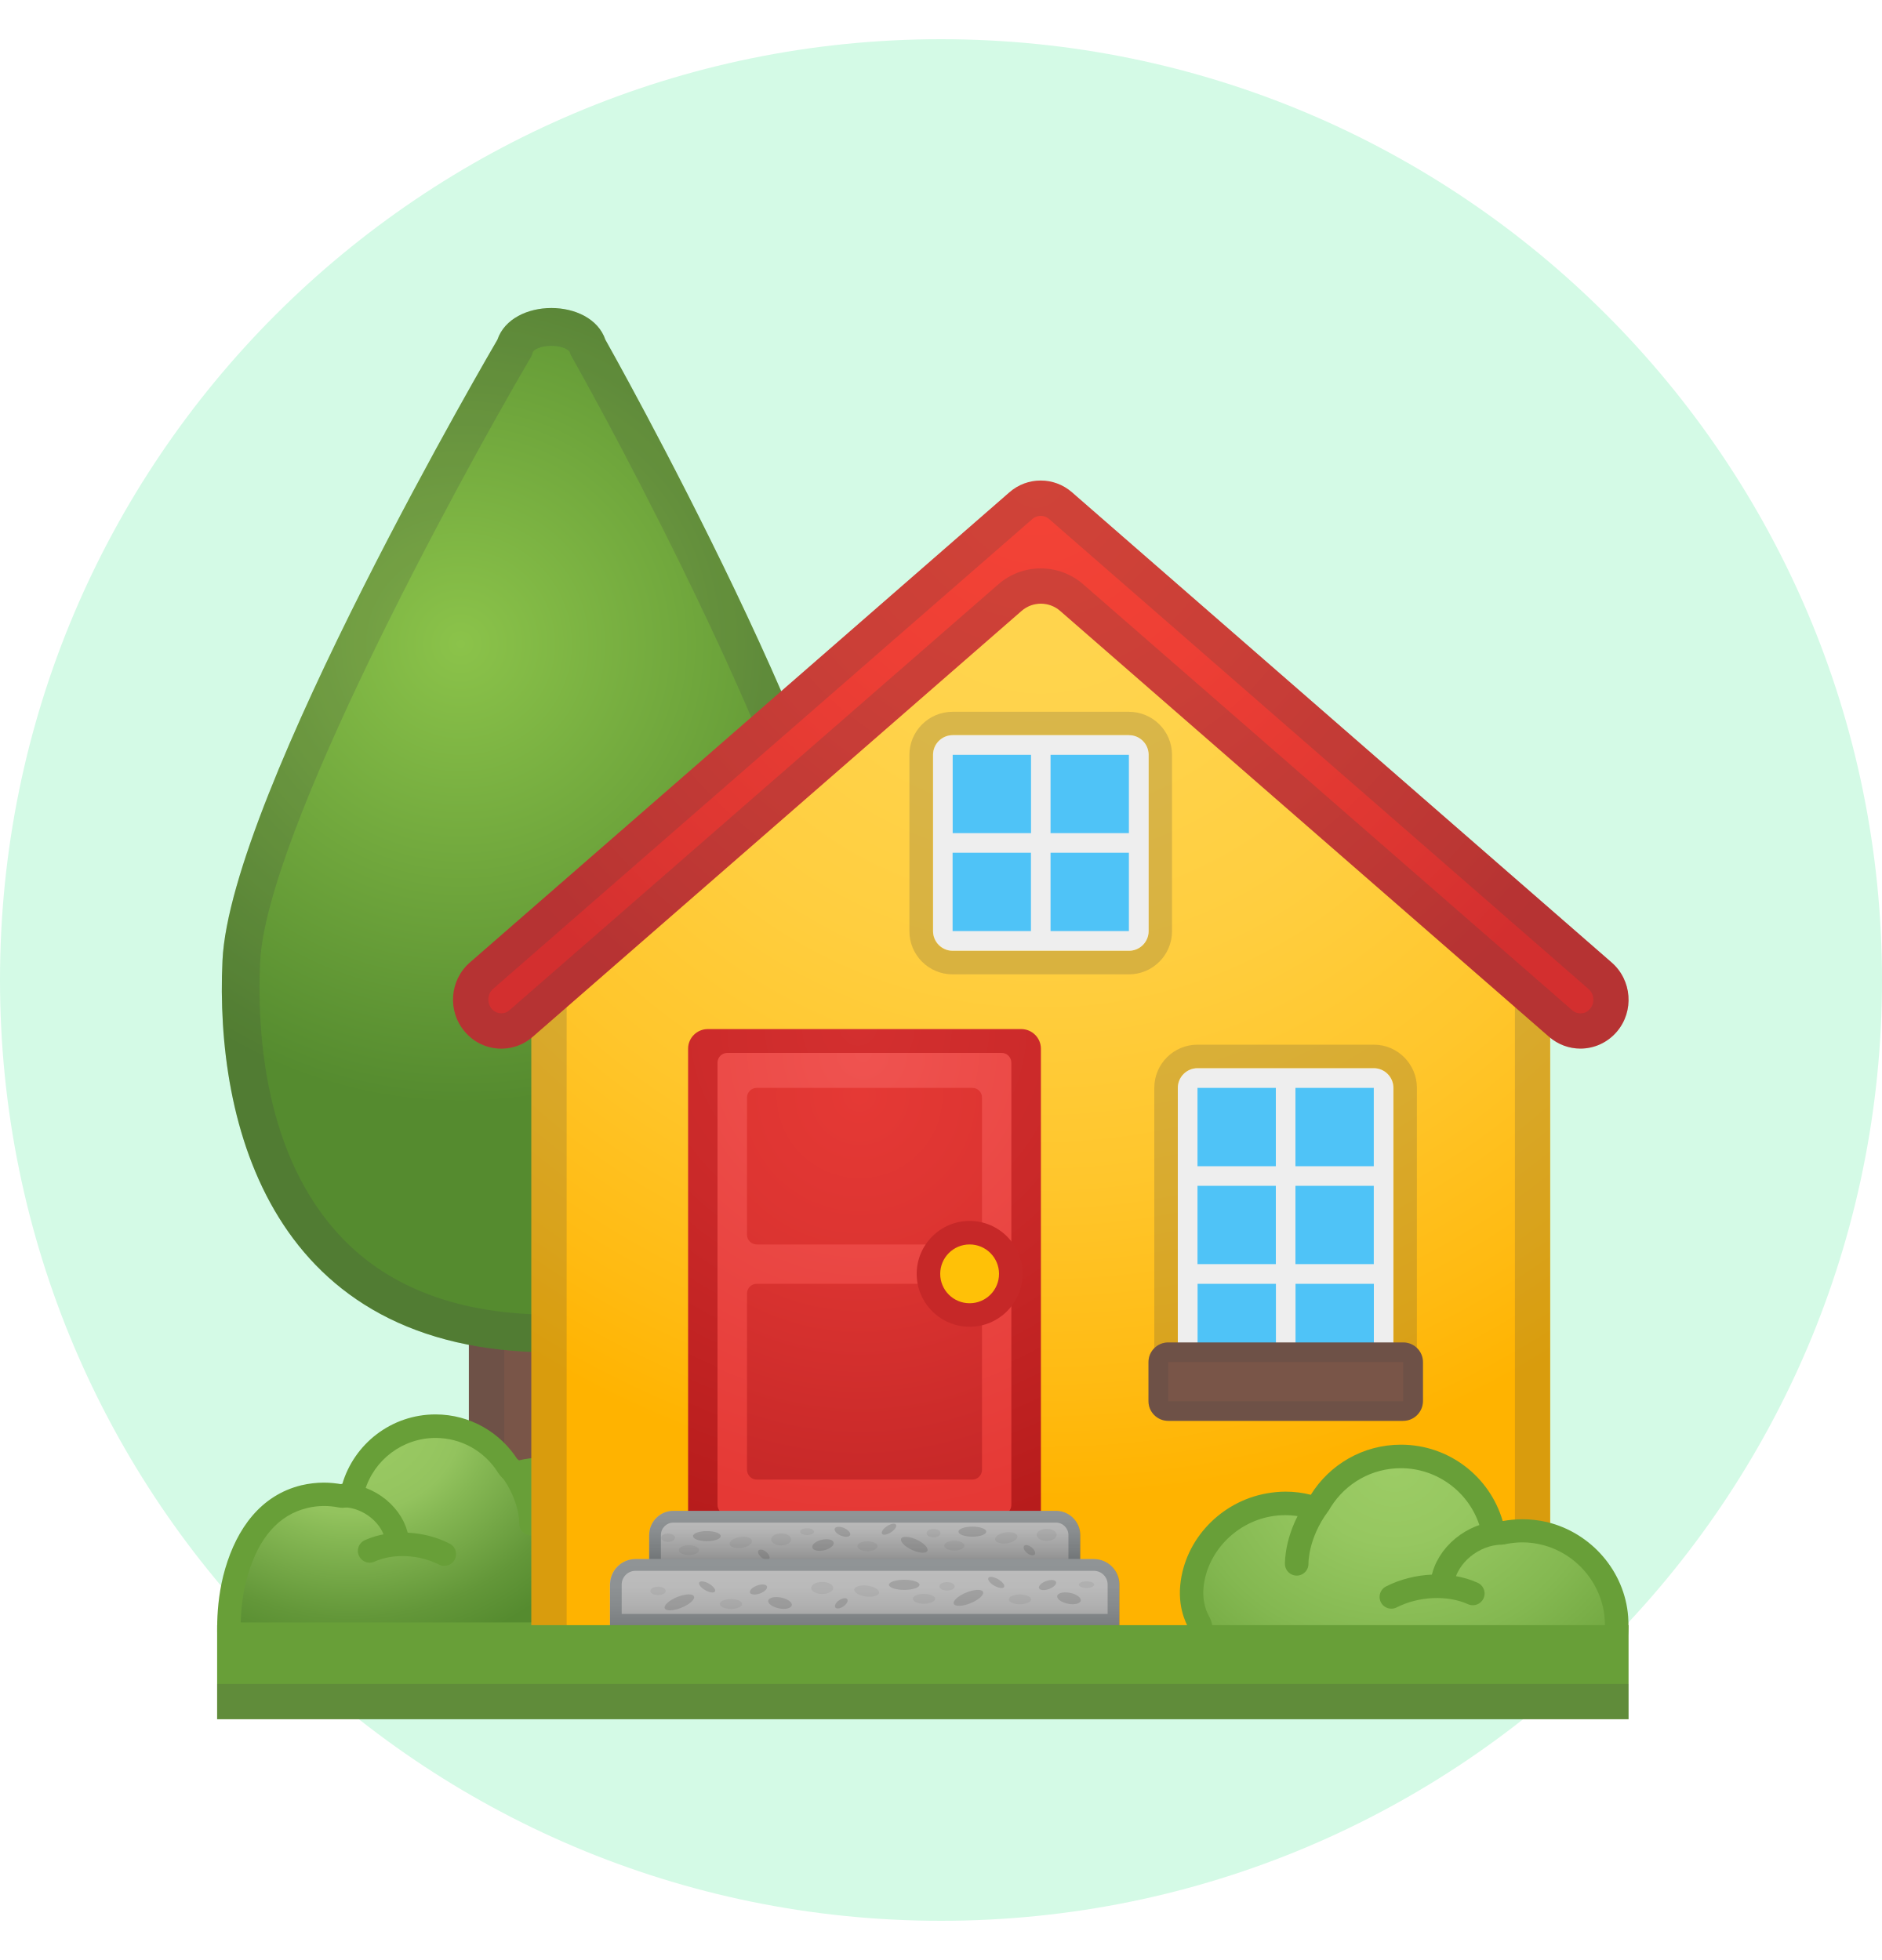
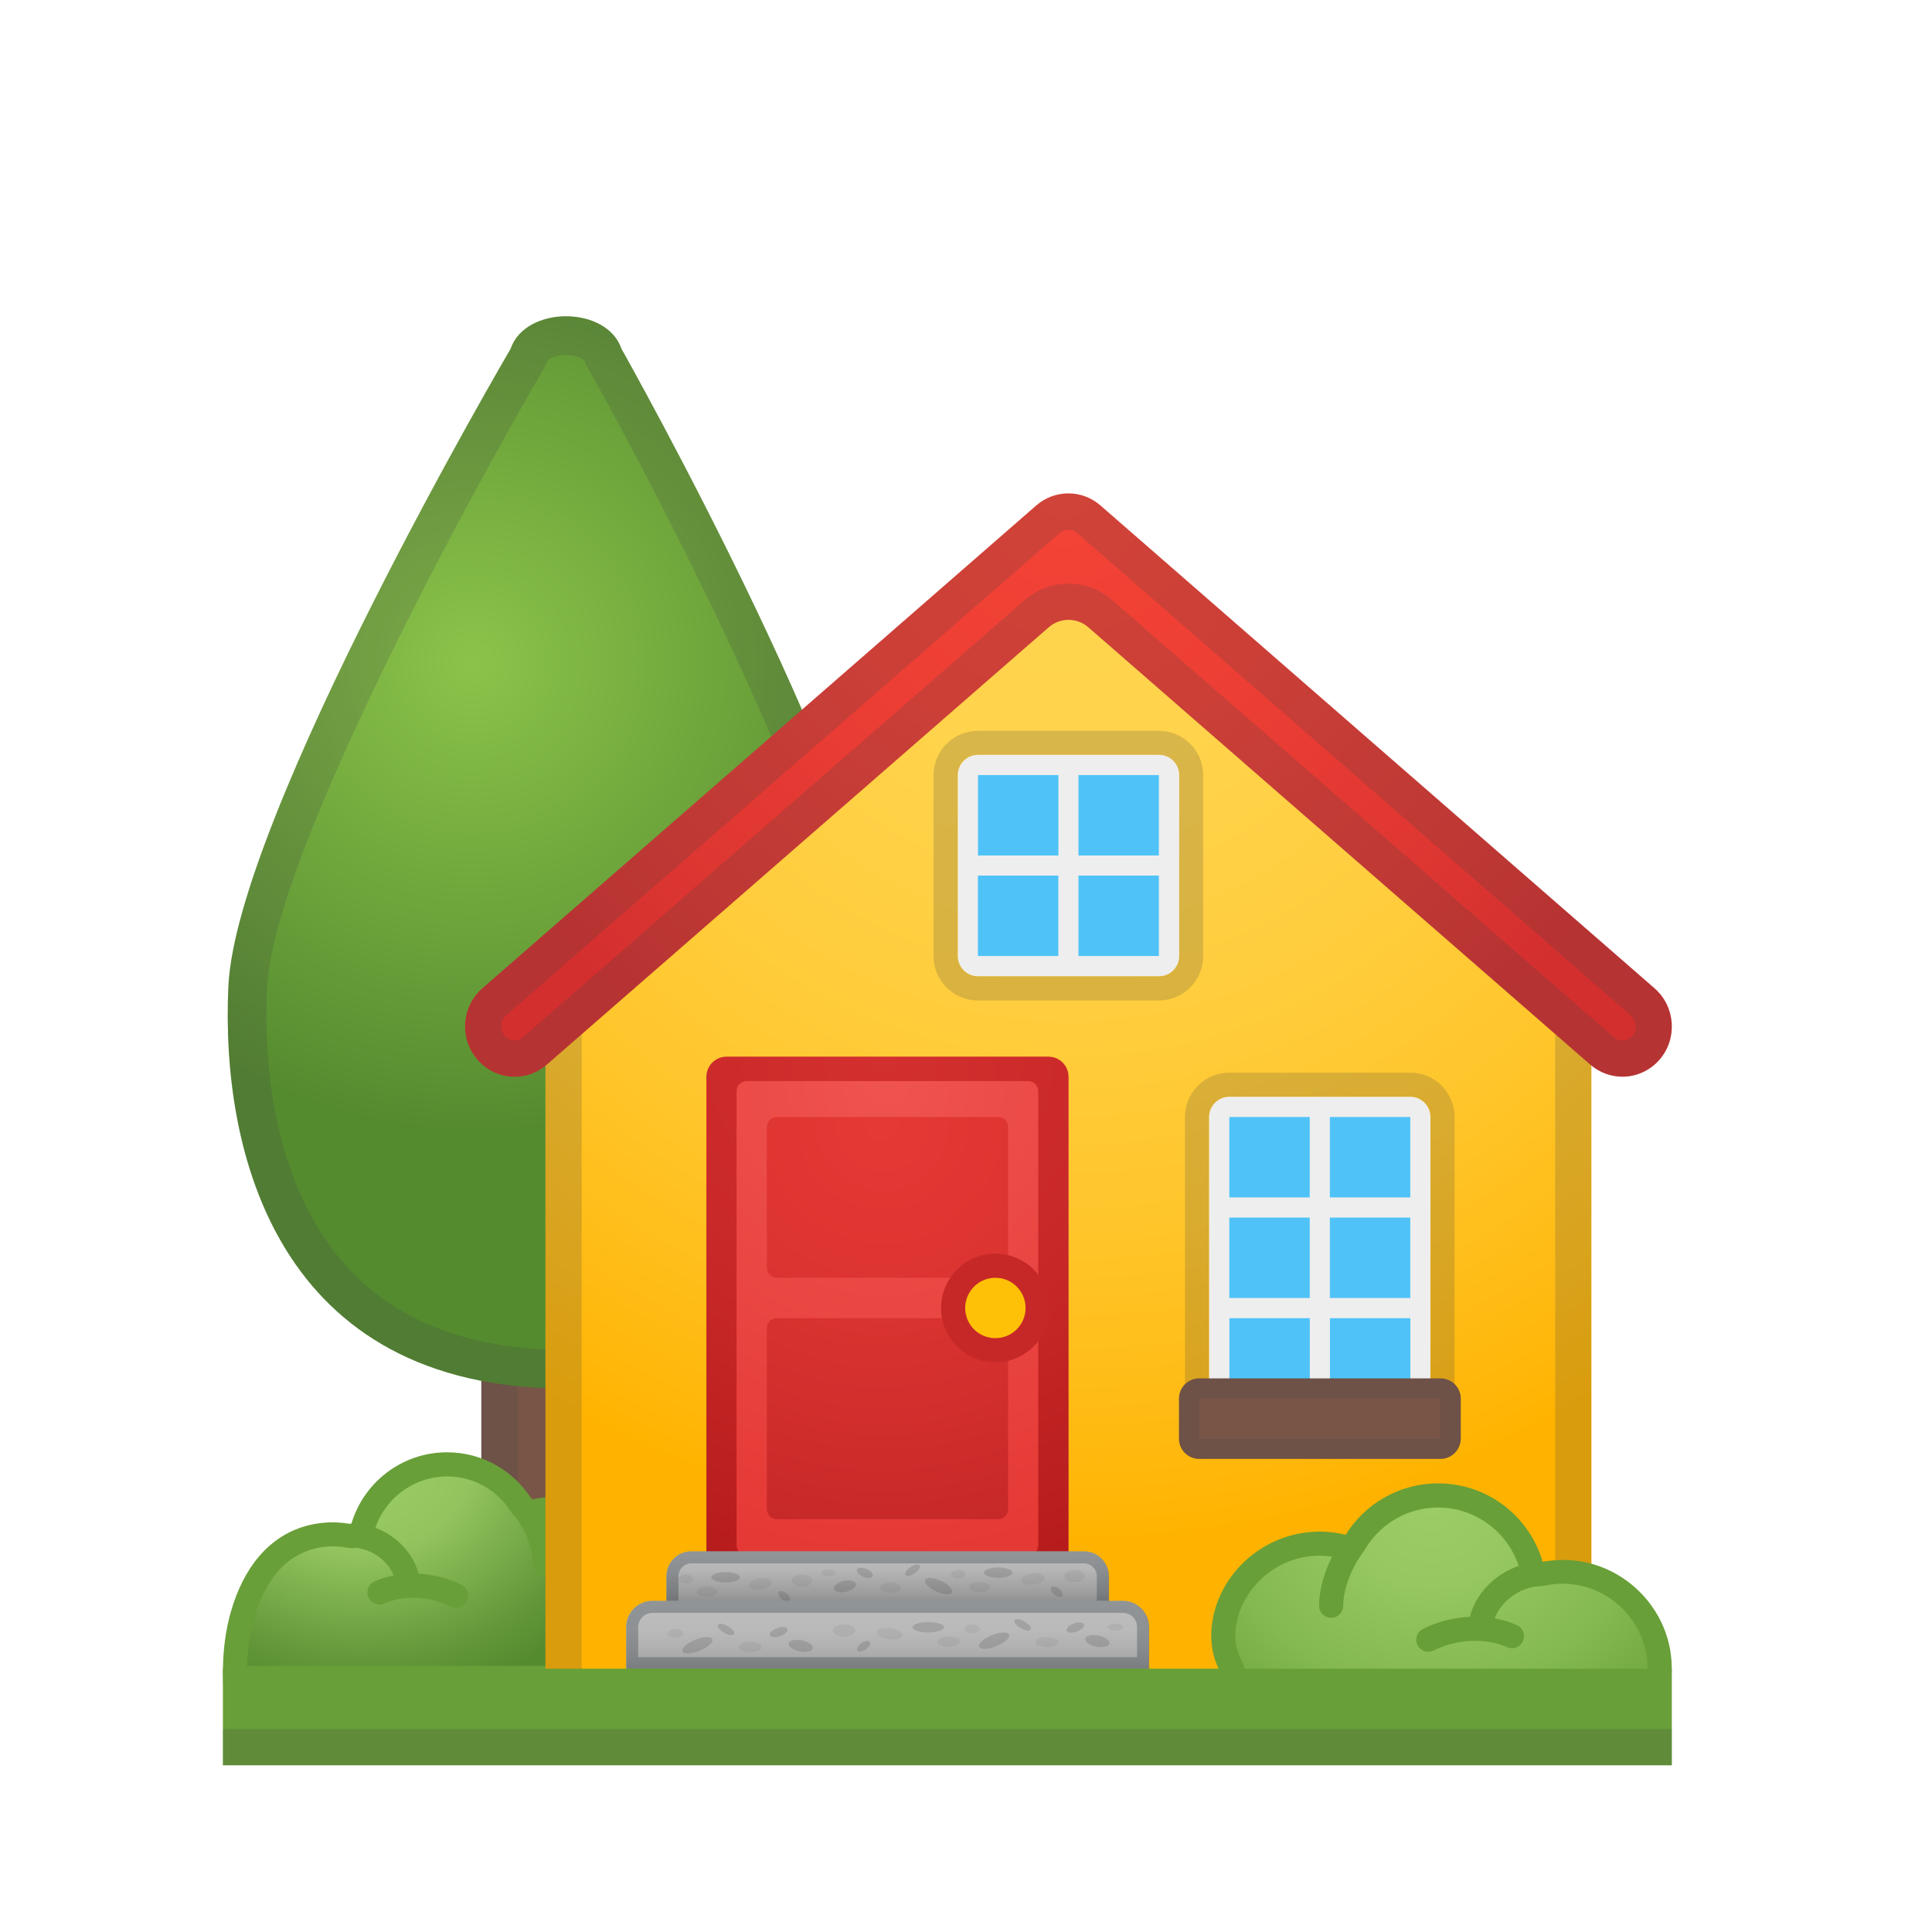
- <svg xmlns="http://www.w3.org/2000/svg" width="24" height="25" viewBox="0 0 24 25" fill="none">
-   <rect y="0.5" width="24" height="24" rx="12" fill="#D4FAE6" />
+ <svg xmlns="http://www.w3.org/2000/svg" width="24" height="24" viewBox="0 0 24 24" fill="none">
  <path d="M9.668 21.479H5.979V15.793C5.979 15.208 6.458 14.729 7.043 14.729H8.603C9.188 14.729 9.666 15.208 9.666 15.793V21.479H9.668Z" fill="#795548" />
  <path opacity="0.2" d="M8.605 15.179C8.944 15.179 9.218 15.455 9.218 15.793V21.029H6.43V15.793C6.43 15.454 6.706 15.179 7.043 15.179H8.605ZM8.605 14.729H7.045C6.46 14.729 5.981 15.208 5.981 15.793V21.479H9.668V15.793C9.668 15.208 9.19 14.729 8.605 14.729Z" fill="#424242" />
  <path d="M2.837 12.254C2.933 10.147 6.343 4.333 6.343 4.333C6.526 3.794 7.537 3.794 7.72 4.333C7.72 4.333 11.029 10.199 11.021 12.301C11.015 14.374 10.511 17.249 7.031 17.249C3.449 17.249 2.741 14.324 2.837 12.254Z" fill="url(#paint0_radial_169_12876)" />
  <path opacity="0.2" d="M7.031 4.411C7.174 4.411 7.256 4.466 7.264 4.487L7.279 4.529L7.301 4.568C8.203 6.17 10.544 10.679 10.54 12.299C10.531 15.347 9.415 16.768 7.031 16.768C5.879 16.768 4.981 16.438 4.36 15.788C3.361 14.743 3.278 13.139 3.317 12.275C3.392 10.646 5.827 6.164 6.758 4.576L6.782 4.534L6.797 4.487C6.805 4.466 6.887 4.411 7.031 4.411ZM7.031 3.929C6.733 3.929 6.434 4.064 6.343 4.333C6.343 4.333 2.933 10.147 2.837 12.254C2.741 14.324 3.449 17.249 7.031 17.249C10.511 17.249 11.015 14.374 11.021 12.301C11.027 10.199 7.72 4.333 7.72 4.333C7.628 4.064 7.33 3.929 7.031 3.929Z" fill="#424242" />
  <path d="M2.92 20.844C2.915 20.669 2.924 20.361 3.016 20.049C3.124 19.682 3.362 19.217 3.878 19.091C3.962 19.07 4.048 19.059 4.132 19.059C4.199 19.059 4.268 19.065 4.336 19.079C4.345 19.08 4.355 19.082 4.364 19.082C4.43 19.082 4.489 19.038 4.508 18.974C4.643 18.512 5.072 18.189 5.554 18.189C5.933 18.189 6.278 18.381 6.479 18.704C6.508 18.749 6.556 18.774 6.607 18.774C6.619 18.774 6.631 18.773 6.643 18.77C6.728 18.749 6.815 18.738 6.902 18.738C6.968 18.738 7.034 18.744 7.099 18.756C7.574 18.842 7.937 19.227 7.984 19.695C7.999 19.845 7.97 19.992 7.904 20.111C7.871 20.169 7.877 20.25 7.925 20.298C8.033 20.406 8.038 20.586 7.987 20.708C7.97 20.748 7.921 20.843 7.834 20.843H2.92V20.844Z" fill="url(#paint1_radial_169_12876)" />
  <path d="M5.554 18.341C5.881 18.341 6.179 18.508 6.352 18.785C6.407 18.875 6.505 18.926 6.607 18.926C6.631 18.926 6.655 18.923 6.679 18.917C6.752 18.899 6.827 18.89 6.902 18.89C6.959 18.89 7.016 18.895 7.073 18.905C7.475 18.977 7.796 19.316 7.835 19.71C7.847 19.831 7.825 19.946 7.774 20.038C7.688 20.19 7.745 20.33 7.819 20.405C7.855 20.441 7.873 20.505 7.867 20.574C7.861 20.639 7.835 20.681 7.823 20.694H3.07C3.074 20.529 3.095 20.31 3.16 20.091C3.301 19.611 3.556 19.323 3.914 19.236C3.986 19.218 4.06 19.209 4.133 19.209C4.192 19.209 4.25 19.215 4.309 19.226C4.328 19.229 4.346 19.232 4.364 19.232C4.495 19.232 4.615 19.146 4.652 19.016C4.768 18.619 5.138 18.341 5.554 18.341ZM5.554 18.041C4.99 18.041 4.514 18.418 4.364 18.933C4.289 18.92 4.211 18.911 4.132 18.911C4.037 18.911 3.941 18.922 3.842 18.945C3.325 19.072 3.022 19.496 2.872 20.008C2.725 20.505 2.779 20.991 2.779 20.996H7.835C8.15 20.996 8.296 20.459 8.032 20.195C8.03 20.194 8.165 19.998 8.134 19.683C8.081 19.146 7.657 18.709 7.127 18.613C7.051 18.599 6.977 18.593 6.904 18.593C6.802 18.593 6.703 18.605 6.608 18.629C6.388 18.275 5.998 18.041 5.554 18.041Z" fill="#689F38" />
  <path d="M6.772 19.434C6.772 19.434 6.784 19.095 6.509 18.731" stroke="#689F38" stroke-width="0.3" stroke-miterlimit="10" stroke-linecap="round" stroke-linejoin="round" />
  <path d="M4.384 19.075C4.705 19.081 5.018 19.331 5.065 19.64" stroke="#689F38" stroke-width="0.3" stroke-miterlimit="10" stroke-linecap="round" stroke-linejoin="round" />
  <path d="M4.714 19.782C4.996 19.655 5.375 19.674 5.666 19.823" stroke="#689F38" stroke-width="0.3" stroke-miterlimit="10" stroke-linecap="round" stroke-linejoin="round" />
  <path d="M13.273 6.629L6.277 12.626H6.776V21.471H19.769V12.626H20.268L13.273 6.629Z" fill="url(#paint2_radial_169_12876)" />
  <path opacity="0.2" d="M13.272 7.222L19.359 12.439C19.334 12.496 19.319 12.559 19.319 12.625V21.02H7.226V12.626C7.226 12.56 7.211 12.496 7.185 12.44L13.272 7.222ZM13.272 6.629L6.276 12.626H6.776V21.471H19.768V12.626H20.268L13.272 6.629Z" fill="#424242" />
  <path opacity="0.2" d="M14.396 9.379C14.534 9.379 14.646 9.491 14.646 9.629V11.878C14.646 12.016 14.534 12.128 14.396 12.128H12.147C12.009 12.128 11.897 12.016 11.897 11.878V9.628C11.897 9.49 12.009 9.377 12.147 9.377H14.396M14.396 9.079H12.147C11.844 9.079 11.597 9.325 11.597 9.629V11.878C11.597 12.181 11.843 12.428 12.147 12.428H14.396C14.699 12.428 14.946 12.182 14.946 11.878V9.628C14.946 9.325 14.7 9.079 14.396 9.079Z" fill="#424242" />
  <path opacity="0.2" d="M17.52 13.625C17.658 13.625 17.771 13.738 17.771 13.876V17.374C17.771 17.512 17.658 17.624 17.52 17.624H15.27C15.132 17.624 15.02 17.512 15.02 17.374V13.876C15.02 13.738 15.132 13.625 15.27 13.625H17.52ZM17.52 13.325H15.27C14.967 13.325 14.72 13.571 14.72 13.876V17.374C14.72 17.677 14.966 17.924 15.27 17.924H17.519C17.822 17.924 18.069 17.678 18.069 17.374V13.876C18.069 13.573 17.823 13.325 17.52 13.325Z" fill="#424242" />
  <path d="M13.272 19.622H8.775V13.376C8.775 13.238 8.888 13.126 9.026 13.126H13.023C13.161 13.126 13.274 13.238 13.274 13.376V19.622H13.272Z" fill="url(#paint3_radial_169_12876)" />
  <path d="M12.773 19.319H9.275C9.206 19.319 9.15 19.264 9.15 19.195V13.555C9.15 13.486 9.206 13.43 9.275 13.43H12.773C12.842 13.43 12.897 13.486 12.897 13.555V19.195C12.897 19.264 12.842 19.319 12.773 19.319Z" fill="url(#paint4_radial_169_12876)" />
  <path d="M12.086 9.566H14.459V11.939H12.086V9.566Z" fill="#4FC3F7" />
  <path d="M11.899 9.628V11.876C11.899 12.014 12.011 12.127 12.149 12.127H14.398C14.536 12.127 14.648 12.014 14.648 11.876V9.628C14.648 9.49 14.536 9.377 14.398 9.377H12.148C12.01 9.379 11.899 9.49 11.899 9.628ZM14.396 10.627H13.397V9.628H14.396V10.627ZM13.148 9.628V10.627H12.149V9.628H13.148ZM12.148 10.877H13.147V11.876H12.148V10.877ZM13.397 11.876V10.877H14.396V11.876H13.397Z" fill="#EEEEEE" />
  <path d="M15.15 13.813H17.642V17.435H15.15V13.813Z" fill="#4FC3F7" />
  <path d="M12.399 15.873H9.651C9.582 15.873 9.526 15.818 9.526 15.749V14C9.526 13.931 9.582 13.876 9.651 13.876H12.399C12.468 13.876 12.523 13.931 12.523 14V15.749C12.523 15.818 12.468 15.873 12.399 15.873Z" fill="url(#paint5_radial_169_12876)" />
  <path d="M12.399 18.872H9.651C9.582 18.872 9.526 18.816 9.526 18.747V16.499C9.526 16.43 9.582 16.375 9.651 16.375H12.399C12.468 16.375 12.523 16.43 12.523 16.499V18.747C12.523 18.816 12.468 18.872 12.399 18.872Z" fill="url(#paint6_radial_169_12876)" />
  <path d="M13.775 20.038H8.278V19.58C8.278 19.409 8.416 19.271 8.587 19.271H13.465C13.636 19.271 13.774 19.409 13.774 19.58V20.038H13.775Z" fill="url(#paint7_linear_169_12876)" />
  <path opacity="0.3" d="M13.466 19.421C13.555 19.421 13.625 19.493 13.625 19.58V19.887H8.428V19.58C8.428 19.491 8.5 19.421 8.587 19.421H13.466ZM13.466 19.271H8.588C8.417 19.271 8.279 19.409 8.279 19.58V20.038H13.777V19.58C13.775 19.409 13.637 19.271 13.466 19.271Z" fill="#263238" />
  <path opacity="0.2" d="M10.841 19.58C10.852 19.554 10.818 19.514 10.764 19.49C10.71 19.467 10.656 19.47 10.645 19.497C10.634 19.524 10.668 19.564 10.723 19.587C10.777 19.61 10.83 19.607 10.841 19.58Z" fill="#424242" />
  <path opacity="0.2" d="M13.195 19.828C13.211 19.808 13.194 19.767 13.156 19.737C13.119 19.707 13.076 19.698 13.06 19.718C13.043 19.738 13.06 19.779 13.098 19.809C13.135 19.84 13.178 19.848 13.195 19.828Z" fill="#424242" />
  <path opacity="0.08" d="M11.062 19.785C11.133 19.785 11.191 19.757 11.191 19.722C11.191 19.688 11.133 19.659 11.062 19.659C10.99 19.659 10.933 19.688 10.933 19.722C10.933 19.757 10.99 19.785 11.062 19.785Z" fill="#424242" />
  <path opacity="0.08" d="M12.17 19.778C12.241 19.778 12.299 19.75 12.299 19.715C12.299 19.68 12.241 19.652 12.17 19.652C12.099 19.652 12.041 19.68 12.041 19.715C12.041 19.75 12.099 19.778 12.17 19.778Z" fill="#424242" />
  <path opacity="0.08" d="M11.905 19.61C11.954 19.61 11.993 19.586 11.993 19.556C11.993 19.526 11.954 19.502 11.905 19.502C11.856 19.502 11.816 19.526 11.816 19.556C11.816 19.586 11.856 19.61 11.905 19.61Z" fill="#424242" />
  <path opacity="0.08" d="M13.347 19.654C13.418 19.654 13.475 19.619 13.475 19.577C13.475 19.535 13.418 19.5 13.347 19.5C13.277 19.5 13.22 19.535 13.22 19.577C13.22 19.619 13.277 19.654 13.347 19.654Z" fill="#424242" />
  <path opacity="0.08" d="M10.292 19.58C10.341 19.58 10.381 19.56 10.381 19.536C10.381 19.512 10.341 19.493 10.292 19.493C10.243 19.493 10.204 19.512 10.204 19.536C10.204 19.56 10.243 19.58 10.292 19.58Z" fill="#424242" />
  <path opacity="0.08" d="M12.843 19.685C12.921 19.673 12.98 19.633 12.975 19.594C12.969 19.556 12.9 19.534 12.822 19.546C12.743 19.558 12.684 19.599 12.69 19.637C12.695 19.675 12.764 19.697 12.843 19.685Z" fill="#424242" />
  <path opacity="0.2" d="M10.511 19.774C10.586 19.756 10.639 19.712 10.631 19.675C10.622 19.638 10.554 19.622 10.479 19.64C10.404 19.657 10.35 19.701 10.359 19.739C10.368 19.776 10.436 19.791 10.511 19.774Z" fill="#424242" />
  <path opacity="0.2" d="M12.4 19.601C12.497 19.601 12.577 19.572 12.577 19.536C12.577 19.501 12.497 19.472 12.4 19.472C12.302 19.472 12.223 19.501 12.223 19.536C12.223 19.572 12.302 19.601 12.4 19.601Z" fill="#424242" />
  <path opacity="0.2" d="M11.363 19.544C11.412 19.512 11.44 19.468 11.426 19.446C11.412 19.425 11.361 19.434 11.312 19.466C11.262 19.498 11.234 19.542 11.248 19.564C11.262 19.585 11.314 19.576 11.363 19.544Z" fill="#424242" />
  <path opacity="0.2" d="M11.827 19.781C11.843 19.745 11.782 19.681 11.689 19.638C11.597 19.596 11.508 19.59 11.492 19.626C11.475 19.662 11.536 19.726 11.629 19.769C11.721 19.812 11.81 19.817 11.827 19.781Z" fill="#424242" />
  <path opacity="0.2" d="M9.808 19.885C9.825 19.865 9.807 19.825 9.77 19.794C9.733 19.764 9.69 19.756 9.673 19.776C9.657 19.796 9.674 19.836 9.712 19.866C9.749 19.897 9.792 19.905 9.808 19.885Z" fill="#424242" />
  <path opacity="0.08" d="M8.785 19.835C8.856 19.835 8.914 19.807 8.914 19.772C8.914 19.737 8.856 19.709 8.785 19.709C8.714 19.709 8.656 19.737 8.656 19.772C8.656 19.807 8.714 19.835 8.785 19.835Z" fill="#424242" />
  <path opacity="0.08" d="M8.519 19.668C8.568 19.668 8.608 19.644 8.608 19.614C8.608 19.585 8.568 19.56 8.519 19.56C8.47 19.56 8.431 19.585 8.431 19.614C8.431 19.644 8.47 19.668 8.519 19.668Z" fill="#424242" />
  <path opacity="0.08" d="M9.962 19.712C10.032 19.712 10.089 19.678 10.089 19.636C10.089 19.593 10.032 19.559 9.962 19.559C9.892 19.559 9.834 19.593 9.834 19.636C9.834 19.678 9.892 19.712 9.962 19.712Z" fill="#424242" />
  <path opacity="0.08" d="M9.457 19.744C9.536 19.732 9.595 19.691 9.589 19.652C9.583 19.614 9.515 19.592 9.436 19.604C9.358 19.616 9.299 19.657 9.304 19.695C9.31 19.734 9.379 19.756 9.457 19.744Z" fill="#424242" />
  <path opacity="0.2" d="M9.014 19.658C9.112 19.658 9.191 19.629 9.191 19.593C9.191 19.558 9.112 19.529 9.014 19.529C8.917 19.529 8.837 19.558 8.837 19.593C8.837 19.629 8.917 19.658 9.014 19.658Z" fill="#424242" />
  <path d="M15.271 13.625C15.133 13.625 15.02 13.738 15.02 13.876V17.373C15.02 17.512 15.133 17.624 15.271 17.624H17.519C17.657 17.624 17.769 17.512 17.769 17.373V13.876C17.769 13.738 17.657 13.625 17.519 13.625H15.271ZM16.52 13.876H17.519V14.875H16.52V13.876ZM15.271 13.876H16.27V14.875H15.271V13.876ZM15.271 15.125H16.27V16.124H15.271V15.125ZM16.271 17.373H15.272V16.375H16.271V17.373ZM17.52 17.373H16.521V16.375H17.52V17.373ZM16.52 16.124V15.125H17.519V16.124H16.52Z" fill="#EEEEEE" />
  <path d="M12.365 16.773C12.075 16.773 11.84 16.538 11.84 16.248C11.84 15.959 12.075 15.723 12.365 15.723C12.654 15.723 12.89 15.959 12.89 16.248C12.89 16.538 12.654 16.773 12.365 16.773Z" fill="#FFC107" />
  <path d="M12.365 15.873C12.572 15.873 12.74 16.041 12.74 16.248C12.74 16.456 12.572 16.623 12.365 16.623C12.158 16.623 11.99 16.456 11.99 16.248C11.99 16.041 12.158 15.873 12.365 15.873ZM12.365 15.573C11.993 15.573 11.69 15.877 11.69 16.248C11.69 16.62 11.993 16.923 12.365 16.923C12.737 16.923 13.04 16.62 13.04 16.248C13.04 15.877 12.737 15.573 12.365 15.573Z" fill="#C62828" />
  <path d="M17.894 18.123H14.897C14.759 18.123 14.646 18.011 14.646 17.873V17.373C14.646 17.235 14.759 17.123 14.897 17.123H17.895C18.033 17.123 18.146 17.235 18.146 17.373V17.873C18.144 18.011 18.032 18.123 17.894 18.123Z" fill="#795548" />
  <path opacity="0.2" d="M17.894 17.373V17.873H14.897V17.373H17.894ZM17.894 17.123H14.897C14.759 17.123 14.646 17.235 14.646 17.373V17.873C14.646 18.011 14.759 18.123 14.897 18.123H17.895C18.033 18.123 18.146 18.011 18.146 17.873V17.373C18.144 17.235 18.032 17.123 17.894 17.123Z" fill="#424242" />
  <path d="M20.553 12.277L13.671 6.28C13.442 6.079 13.101 6.079 12.872 6.28L5.992 12.277C5.734 12.502 5.704 12.896 5.926 13.157C6.146 13.42 6.535 13.45 6.793 13.225L13.028 7.792C13.169 7.669 13.379 7.669 13.52 7.792L19.755 13.225C19.871 13.325 20.013 13.375 20.154 13.375C20.327 13.375 20.499 13.301 20.621 13.157C20.841 12.896 20.811 12.502 20.553 12.277Z" fill="url(#paint8_radial_169_12876)" />
  <path opacity="0.2" d="M13.272 6.58C13.299 6.58 13.338 6.587 13.377 6.619L20.259 12.616C20.331 12.679 20.34 12.794 20.277 12.868C20.235 12.919 20.183 12.926 20.154 12.926C20.127 12.926 20.088 12.919 20.051 12.887L13.814 7.453C13.664 7.322 13.472 7.25 13.272 7.25C13.073 7.25 12.881 7.322 12.731 7.453L6.496 12.886C6.458 12.919 6.418 12.925 6.392 12.925C6.365 12.925 6.313 12.917 6.269 12.866C6.208 12.793 6.215 12.677 6.287 12.614L13.169 6.617C13.205 6.587 13.245 6.58 13.272 6.58ZM13.272 6.13C13.13 6.13 12.987 6.179 12.872 6.28L5.992 12.277C5.734 12.502 5.704 12.896 5.926 13.157C6.047 13.301 6.22 13.375 6.392 13.375C6.533 13.375 6.676 13.325 6.791 13.225L13.026 7.792C13.097 7.73 13.185 7.7 13.272 7.7C13.359 7.7 13.448 7.73 13.518 7.792L19.754 13.225C19.869 13.325 20.012 13.375 20.153 13.375C20.325 13.375 20.498 13.301 20.619 13.157C20.84 12.895 20.81 12.502 20.553 12.277L13.671 6.28C13.557 6.181 13.415 6.13 13.272 6.13Z" fill="#424242" />
  <path d="M14.275 20.736H7.778V20.211C7.778 20.031 7.924 19.886 8.104 19.886H13.948C14.128 19.886 14.273 20.031 14.273 20.211V20.736H14.275Z" fill="url(#paint9_linear_169_12876)" />
  <path opacity="0.3" d="M13.949 20.036C14.047 20.036 14.125 20.115 14.125 20.211V20.586H7.928V20.211C7.928 20.114 8.008 20.036 8.104 20.036H13.949ZM13.949 19.886H8.105C7.925 19.886 7.78 20.031 7.78 20.211V20.736H14.276V20.211C14.275 20.031 14.129 19.886 13.949 19.886Z" fill="#263238" />
  <path opacity="0.2" d="M13.377 20.268C13.437 20.247 13.477 20.206 13.467 20.178C13.457 20.15 13.4 20.145 13.34 20.167C13.28 20.189 13.24 20.229 13.25 20.257C13.26 20.285 13.317 20.29 13.377 20.268Z" fill="#424242" />
  <path opacity="0.2" d="M10.755 20.49C10.798 20.461 10.82 20.42 10.805 20.398C10.79 20.376 10.744 20.382 10.701 20.411C10.659 20.44 10.637 20.481 10.652 20.503C10.666 20.525 10.713 20.519 10.755 20.49Z" fill="#424242" />
  <path opacity="0.08" d="M13.007 20.463C13.085 20.463 13.149 20.435 13.149 20.4C13.149 20.366 13.085 20.337 13.007 20.337C12.928 20.337 12.864 20.366 12.864 20.4C12.864 20.435 12.928 20.463 13.007 20.463Z" fill="#424242" />
  <path opacity="0.08" d="M11.783 20.456C11.861 20.456 11.925 20.428 11.925 20.393C11.925 20.358 11.861 20.33 11.783 20.33C11.704 20.33 11.64 20.358 11.64 20.393C11.64 20.428 11.704 20.456 11.783 20.456Z" fill="#424242" />
  <path opacity="0.08" d="M12.077 20.288C12.131 20.288 12.175 20.264 12.175 20.234C12.175 20.204 12.131 20.18 12.077 20.18C12.023 20.18 11.979 20.204 11.979 20.234C11.979 20.264 12.023 20.288 12.077 20.288Z" fill="#424242" />
  <path opacity="0.08" d="M10.485 20.331C10.563 20.331 10.626 20.297 10.626 20.255C10.626 20.213 10.563 20.178 10.485 20.178C10.407 20.178 10.344 20.213 10.344 20.255C10.344 20.297 10.407 20.331 10.485 20.331Z" fill="#424242" />
  <path opacity="0.08" d="M13.856 20.256C13.91 20.256 13.953 20.237 13.953 20.213C13.953 20.189 13.91 20.169 13.856 20.169C13.802 20.169 13.758 20.189 13.758 20.213C13.758 20.237 13.802 20.256 13.856 20.256Z" fill="#424242" />
  <path opacity="0.08" d="M11.21 20.315C11.215 20.276 11.148 20.236 11.061 20.225C10.974 20.213 10.899 20.235 10.894 20.274C10.889 20.313 10.956 20.353 11.043 20.364C11.13 20.376 11.205 20.354 11.21 20.315Z" fill="#424242" />
  <path opacity="0.2" d="M13.782 20.417C13.79 20.378 13.729 20.334 13.646 20.317C13.563 20.301 13.49 20.318 13.482 20.356C13.475 20.395 13.535 20.439 13.618 20.456C13.701 20.472 13.774 20.455 13.782 20.417Z" fill="#424242" />
  <path opacity="0.2" d="M11.531 20.279C11.639 20.279 11.726 20.25 11.726 20.214C11.726 20.179 11.639 20.15 11.531 20.15C11.423 20.15 11.336 20.179 11.336 20.214C11.336 20.25 11.423 20.279 11.531 20.279Z" fill="#424242" />
  <path opacity="0.2" d="M12.804 20.242C12.818 20.219 12.783 20.175 12.728 20.143C12.673 20.111 12.617 20.104 12.604 20.127C12.591 20.15 12.625 20.195 12.68 20.226C12.736 20.258 12.791 20.265 12.804 20.242Z" fill="#424242" />
  <path opacity="0.2" d="M12.377 20.449C12.48 20.407 12.551 20.343 12.536 20.305C12.521 20.268 12.425 20.271 12.322 20.313C12.219 20.355 12.148 20.419 12.163 20.456C12.179 20.494 12.274 20.491 12.377 20.449Z" fill="#424242" />
  <path opacity="0.2" d="M9.691 20.325C9.751 20.304 9.791 20.263 9.781 20.235C9.771 20.207 9.714 20.202 9.654 20.224C9.594 20.246 9.554 20.286 9.564 20.314C9.574 20.342 9.631 20.347 9.691 20.325Z" fill="#424242" />
  <path opacity="0.08" d="M9.322 20.522C9.4 20.522 9.464 20.494 9.464 20.459C9.464 20.424 9.4 20.396 9.322 20.396C9.243 20.396 9.179 20.424 9.179 20.459C9.179 20.494 9.243 20.522 9.322 20.522Z" fill="#424242" />
  <path opacity="0.08" d="M8.391 20.346C8.445 20.346 8.489 20.322 8.489 20.292C8.489 20.263 8.445 20.238 8.391 20.238C8.338 20.238 8.294 20.263 8.294 20.292C8.294 20.322 8.338 20.346 8.391 20.346Z" fill="#424242" />
  <path opacity="0.2" d="M10.097 20.476C10.105 20.438 10.044 20.393 9.961 20.377C9.878 20.36 9.805 20.378 9.797 20.416C9.789 20.454 9.85 20.498 9.933 20.515C10.016 20.532 10.089 20.514 10.097 20.476Z" fill="#424242" />
  <path opacity="0.2" d="M9.118 20.299C9.131 20.276 9.097 20.232 9.041 20.2C8.986 20.168 8.931 20.161 8.917 20.184C8.904 20.207 8.938 20.252 8.994 20.283C9.049 20.315 9.105 20.322 9.118 20.299Z" fill="#424242" />
  <path opacity="0.2" d="M8.691 20.506C8.794 20.465 8.865 20.4 8.85 20.363C8.835 20.325 8.739 20.328 8.636 20.37C8.533 20.412 8.462 20.476 8.477 20.514C8.493 20.551 8.588 20.548 8.691 20.506Z" fill="#424242" />
  <path d="M15.378 21.497C15.275 21.497 15.219 21.387 15.2 21.341C15.143 21.203 15.149 21 15.27 20.879C15.318 20.831 15.323 20.75 15.29 20.691C15.216 20.561 15.185 20.397 15.201 20.231C15.251 19.724 15.662 19.289 16.176 19.196C16.248 19.182 16.322 19.176 16.394 19.176C16.49 19.176 16.586 19.188 16.68 19.211C16.692 19.214 16.704 19.215 16.716 19.215C16.767 19.215 16.815 19.19 16.844 19.145C17.064 18.789 17.447 18.576 17.865 18.576C18.396 18.576 18.87 18.932 19.019 19.44C19.038 19.505 19.097 19.548 19.163 19.548C19.172 19.548 19.181 19.547 19.191 19.545C19.266 19.532 19.341 19.524 19.416 19.524C19.509 19.524 19.604 19.536 19.697 19.559C20.198 19.68 20.576 20.123 20.615 20.633C20.639 20.952 20.541 21.257 20.337 21.498H15.378V21.497Z" fill="url(#paint10_radial_169_12876)" />
  <path d="M17.865 18.727C18.33 18.727 18.744 19.037 18.875 19.483C18.912 19.613 19.032 19.698 19.163 19.698C19.181 19.698 19.2 19.697 19.218 19.692C19.284 19.68 19.35 19.673 19.415 19.673C19.496 19.673 19.578 19.683 19.659 19.703C20.099 19.809 20.428 20.197 20.463 20.642C20.483 20.898 20.412 21.144 20.262 21.347L15.38 21.348C15.368 21.342 15.33 21.3 15.317 21.218C15.305 21.146 15.312 21.047 15.374 20.985C15.449 20.912 15.504 20.771 15.419 20.618C15.36 20.513 15.335 20.381 15.348 20.246C15.392 19.805 15.75 19.425 16.202 19.343C16.265 19.331 16.329 19.326 16.392 19.326C16.476 19.326 16.56 19.337 16.643 19.357C16.667 19.363 16.691 19.366 16.715 19.366C16.817 19.366 16.914 19.313 16.97 19.224C17.166 18.913 17.499 18.727 17.865 18.727ZM17.865 18.427C17.381 18.427 16.955 18.681 16.716 19.066C16.613 19.04 16.505 19.026 16.394 19.026C16.314 19.026 16.233 19.034 16.149 19.049C15.57 19.154 15.108 19.633 15.051 20.218C15.018 20.561 15.165 20.772 15.162 20.775C14.874 21.063 15.033 21.65 15.377 21.65H20.403C20.651 21.384 20.793 21.02 20.763 20.622C20.72 20.044 20.295 19.553 19.731 19.415C19.623 19.39 19.518 19.378 19.416 19.378C19.329 19.378 19.245 19.387 19.163 19.401C18.999 18.837 18.48 18.427 17.865 18.427Z" fill="#689F38" />
  <path d="M16.536 19.947C16.536 19.947 16.524 19.577 16.821 19.181" stroke="#689F38" stroke-width="0.3" stroke-miterlimit="10" stroke-linecap="round" stroke-linejoin="round" />
  <path d="M19.14 19.553C18.791 19.559 18.449 19.834 18.396 20.169" stroke="#689F38" stroke-width="0.3" stroke-miterlimit="10" stroke-linecap="round" stroke-linejoin="round" />
  <path d="M18.782 20.325C18.475 20.186 18.061 20.207 17.743 20.369" stroke="#689F38" stroke-width="0.3" stroke-miterlimit="10" stroke-linecap="round" stroke-linejoin="round" />
  <path d="M2.769 20.729H20.768V21.929H2.769V20.729Z" fill="#689F38" />
  <path opacity="0.2" d="M2.769 21.479H20.768V21.929H2.769V21.479Z" fill="#424242" />
  <defs>
    <radialGradient id="paint0_radial_169_12876" cx="0" cy="0" r="1" gradientUnits="userSpaceOnUse" gradientTransform="translate(5.88071 8.22307) scale(7.41232 7.41233)">
      <stop stop-color="#8BC34A" />
      <stop offset="0.789" stop-color="#558B2F" />
      <stop offset="1" stop-color="#558B2F" />
    </radialGradient>
    <radialGradient id="paint1_radial_169_12876" cx="0" cy="0" r="1" gradientUnits="userSpaceOnUse" gradientTransform="translate(4.4758 18.131) rotate(90) scale(3.05421 3.66322)">
      <stop stop-color="#9CCC65" />
      <stop offset="0.3" stop-color="#96C660" />
      <stop offset="0.383" stop-color="#93C35E" />
      <stop offset="0.487" stop-color="#86B854" />
      <stop offset="0.818" stop-color="#639739" />
      <stop offset="0.995" stop-color="#558B2F" />
    </radialGradient>
    <radialGradient id="paint2_radial_169_12876" cx="0" cy="0" r="1" gradientUnits="userSpaceOnUse" gradientTransform="translate(13.2725 6.67562) scale(16.0375 16.0375)">
      <stop stop-color="#FFD54F" />
      <stop offset="0.179" stop-color="#FFD34B" />
      <stop offset="0.353" stop-color="#FFCE3F" />
      <stop offset="0.524" stop-color="#FFC62C" />
      <stop offset="0.693" stop-color="#FFBA11" />
      <stop offset="0.778" stop-color="#FFB300" />
      <stop offset="1" stop-color="#FFB300" />
    </radialGradient>
    <radialGradient id="paint3_radial_169_12876" cx="0" cy="0" r="1" gradientUnits="userSpaceOnUse" gradientTransform="translate(10.9454 13.0947) scale(6.55885)">
      <stop stop-color="#D32F2F" />
      <stop offset="0.437" stop-color="#CA2929" />
      <stop offset="0.996" stop-color="#B71C1C" />
    </radialGradient>
    <radialGradient id="paint4_radial_169_12876" cx="0" cy="0" r="1" gradientUnits="userSpaceOnUse" gradientTransform="translate(11.0078 13.4383) scale(5.88762)">
      <stop stop-color="#EF5350" />
      <stop offset="1" stop-color="#E53935" />
    </radialGradient>
    <radialGradient id="paint5_radial_169_12876" cx="0" cy="0" r="1" gradientUnits="userSpaceOnUse" gradientTransform="translate(10.962 13.9692) scale(5.19869)">
      <stop stop-color="#E53935" />
      <stop offset="0.407" stop-color="#DC3431" />
      <stop offset="1" stop-color="#C62828" />
    </radialGradient>
    <radialGradient id="paint6_radial_169_12876" cx="0" cy="0" r="1" gradientUnits="userSpaceOnUse" gradientTransform="translate(10.962 13.9692) scale(5.19869 5.19869)">
      <stop stop-color="#E53935" />
      <stop offset="0.407" stop-color="#DC3431" />
      <stop offset="1" stop-color="#C62828" />
    </radialGradient>
    <linearGradient id="paint7_linear_169_12876" x1="11.027" y1="19.331" x2="11.027" y2="20.147" gradientUnits="userSpaceOnUse">
      <stop offset="0.004" stop-color="#BDBDBD" />
      <stop offset="0.215" stop-color="#B5B5B5" />
      <stop offset="0.55" stop-color="#9E9E9E" />
      <stop offset="0.965" stop-color="#787878" />
      <stop offset="1" stop-color="#757575" />
    </linearGradient>
    <radialGradient id="paint8_radial_169_12876" cx="0" cy="0" r="1" gradientUnits="userSpaceOnUse" gradientTransform="translate(13.2097 6.099) scale(8.44984)">
      <stop stop-color="#F44336" />
      <stop offset="0.34" stop-color="#EE3F35" />
      <stop offset="0.803" stop-color="#DC3531" />
      <stop offset="0.996" stop-color="#D32F2F" />
    </radialGradient>
    <linearGradient id="paint9_linear_169_12876" x1="11.027" y1="19.913" x2="11.027" y2="20.723" gradientUnits="userSpaceOnUse">
      <stop offset="0.004" stop-color="#BDBDBD" />
      <stop offset="0.397" stop-color="#BABABA" />
      <stop offset="0.703" stop-color="#B0B0B0" />
      <stop offset="0.979" stop-color="#A0A0A0" />
      <stop offset="1" stop-color="#9E9E9E" />
    </linearGradient>
    <radialGradient id="paint10_radial_169_12876" cx="0" cy="0" r="1" gradientUnits="userSpaceOnUse" gradientTransform="translate(17.7859 18.7449) rotate(90) scale(3.74059 4.34544)">
      <stop stop-color="#9CCC65" />
      <stop offset="0.254" stop-color="#96C760" />
      <stop offset="0.599" stop-color="#84B851" />
      <stop offset="0.995" stop-color="#689F38" />
    </radialGradient>
  </defs>
</svg>
